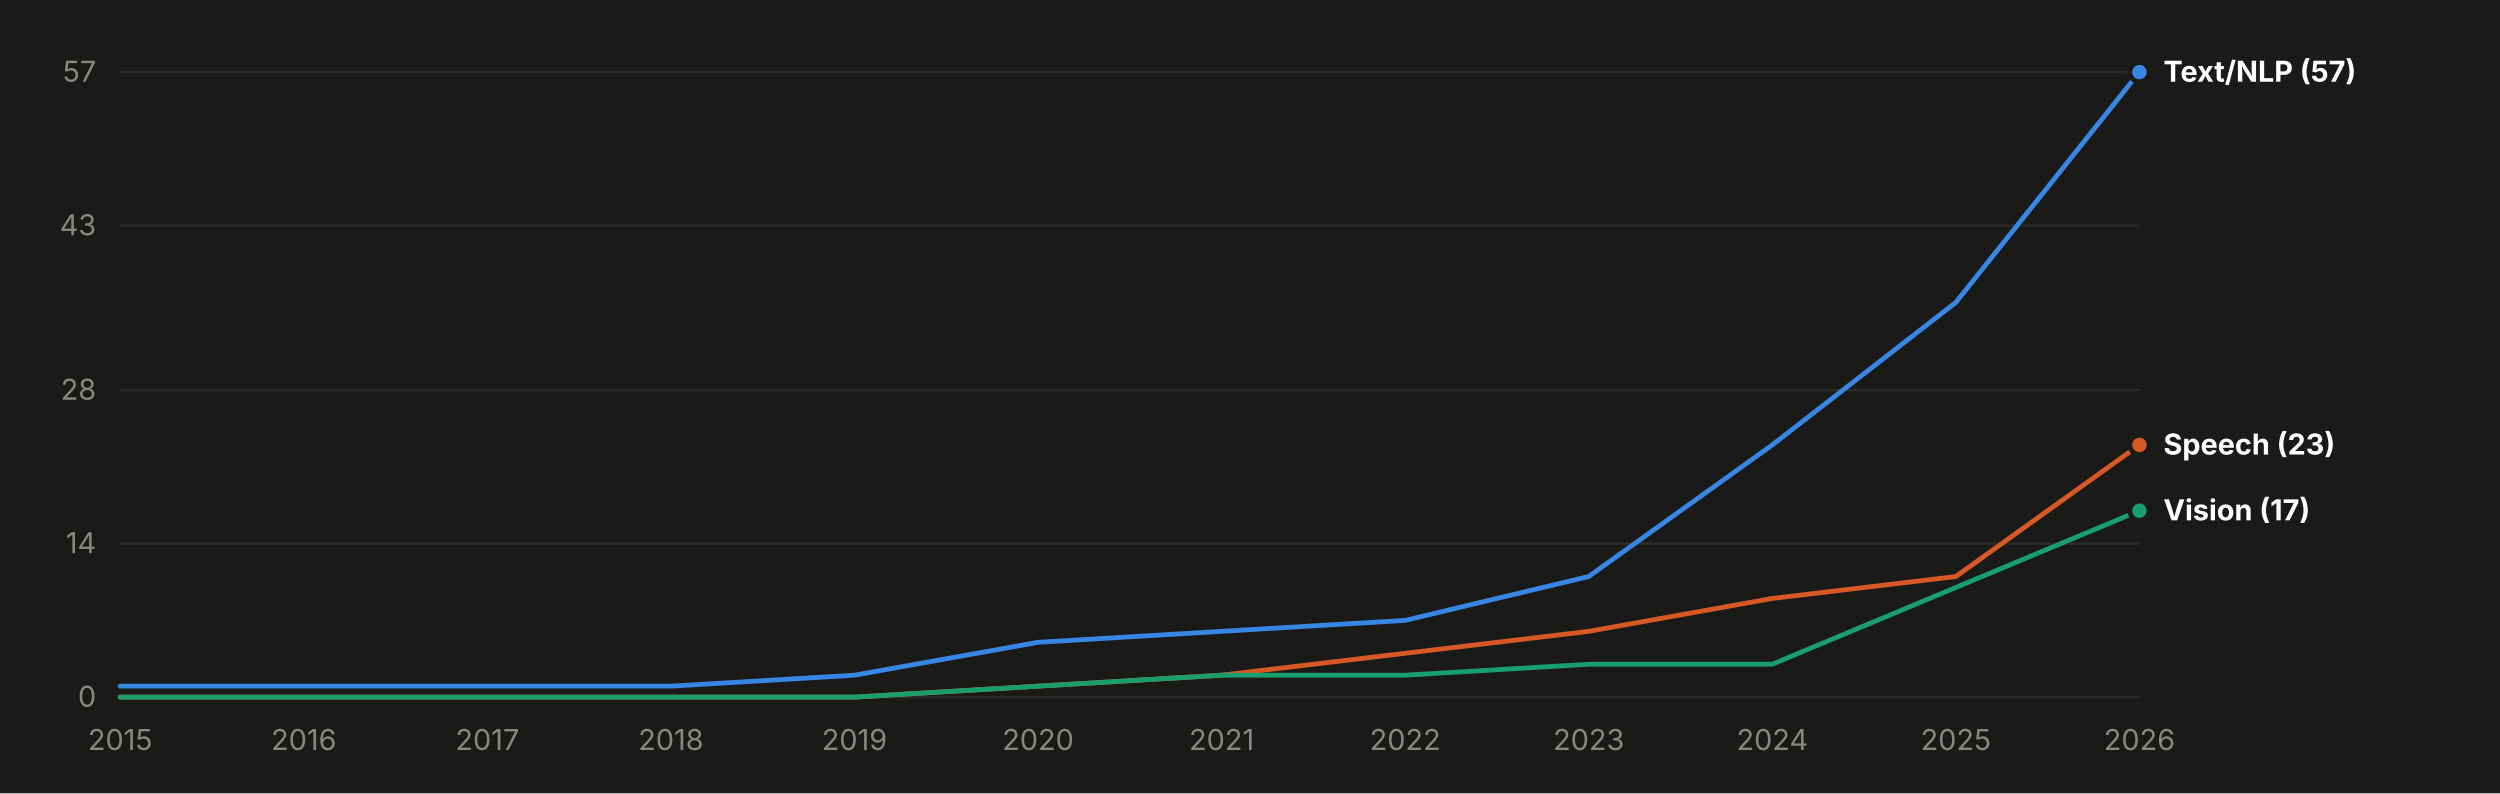
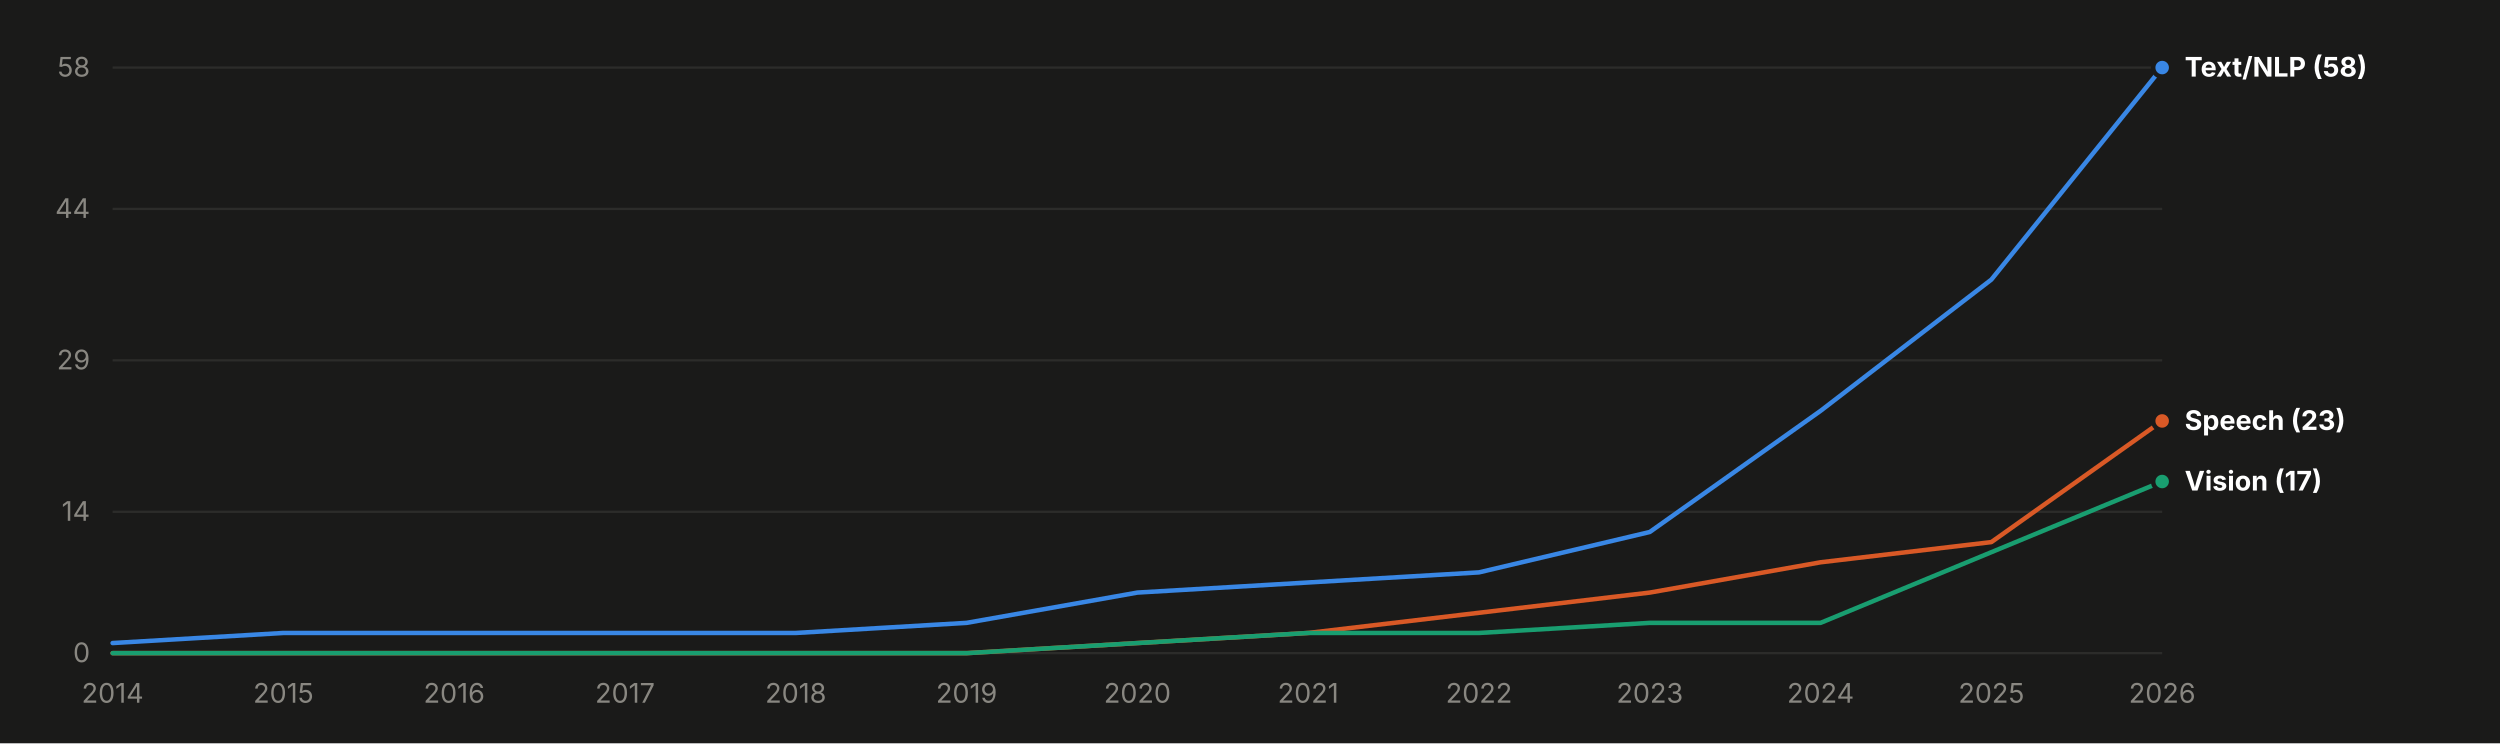
- <svg xmlns="http://www.w3.org/2000/svg" width="1040" height="330" viewBox="0 0 1040 330">
-   <rect width="1040" height="330" fill="#1a1a19" />
+ <svg xmlns="http://www.w3.org/2000/svg" width="1110" height="330" viewBox="0 0 1110 330">
+   <rect width="1110" height="330" fill="#1a1a19" />
  <style>text{font-family:"Segoe UI",Inter,Arial,sans-serif;fill:#ffffff}.title{font-size:22px;font-weight:700}.sub{font-size:12px;fill:#c3c2b7}.muted{font-size:11px;fill:#898781}.axis{font-size:12px;fill:#898781}.grid{stroke:#2c2c2a;stroke-width:1}.legend{font-size:12px;fill:#c3c2b7}.endlabel{font-size:12px;font-weight:700}</style>
-   <line x1="50" y1="290.0" x2="890" y2="290.0" class="grid" />
+   <line x1="50" y1="290.0" x2="960" y2="290.0" class="grid" />
  <text x="40" y="294.0" text-anchor="end" class="axis">0</text>
-   <line x1="50" y1="226.14" x2="890" y2="226.14" class="grid" />
-   <text x="40" y="230.14" text-anchor="end" class="axis">14</text>
-   <line x1="50" y1="162.281" x2="890" y2="162.281" class="grid" />
-   <text x="40" y="166.281" text-anchor="end" class="axis">28</text>
-   <line x1="50" y1="93.86" x2="890" y2="93.86" class="grid" />
-   <text x="40" y="97.86" text-anchor="end" class="axis">43</text>
-   <line x1="50" y1="30.0" x2="890" y2="30.0" class="grid" />
-   <text x="40" y="34.0" text-anchor="end" class="axis">57</text>
-   <text x="50.0" y="312" text-anchor="middle" class="axis">2015</text>
-   <text x="126.364" y="312" text-anchor="middle" class="axis">2016</text>
-   <text x="202.727" y="312" text-anchor="middle" class="axis">2017</text>
-   <text x="279.091" y="312" text-anchor="middle" class="axis">2018</text>
-   <text x="355.455" y="312" text-anchor="middle" class="axis">2019</text>
-   <text x="431.818" y="312" text-anchor="middle" class="axis">2020</text>
-   <text x="508.182" y="312" text-anchor="middle" class="axis">2021</text>
-   <text x="584.545" y="312" text-anchor="middle" class="axis">2022</text>
-   <text x="660.909" y="312" text-anchor="middle" class="axis">2023</text>
-   <text x="737.273" y="312" text-anchor="middle" class="axis">2024</text>
-   <text x="813.636" y="312" text-anchor="middle" class="axis">2025</text>
-   <text x="890.0" y="312" text-anchor="middle" class="axis">2026</text>
-   <polyline points="50.0,285.439 126.364,285.439 202.727,285.439 279.091,285.439 355.455,280.877 431.818,267.193 508.182,262.632 584.545,258.07 660.909,239.825 737.273,185.088 813.636,125.789 890.0,30.0" fill="none" stroke="#3987e5" stroke-width="2" stroke-linejoin="round" stroke-linecap="round" />
-   <circle cx="890.0" cy="30.0" r="4" fill="#3987e5" stroke="#1a1a19" stroke-width="2" />
-   <text x="900.0" y="34.0" class="endlabel" fill="#3987e5">Text/NLP (57)</text>
-   <polyline points="50.0,290.0 126.364,290.0 202.727,290.0 279.091,290.0 355.455,290.0 431.818,285.439 508.182,280.877 584.545,271.754 660.909,262.632 737.273,248.947 813.636,239.825 890.0,185.088" fill="none" stroke="#d95926" stroke-width="2" stroke-linejoin="round" stroke-linecap="round" />
-   <circle cx="890.0" cy="185.088" r="4" fill="#d95926" stroke="#1a1a19" stroke-width="2" />
-   <text x="900.0" y="189.088" class="endlabel" fill="#d95926">Speech (23)</text>
-   <polyline points="50.0,290.0 126.364,290.0 202.727,290.0 279.091,290.0 355.455,290.0 431.818,285.439 508.182,280.877 584.545,280.877 660.909,276.316 737.273,276.316 813.636,244.386 890.0,212.456" fill="none" stroke="#199e70" stroke-width="2" stroke-linejoin="round" stroke-linecap="round" />
-   <circle cx="890.0" cy="212.456" r="4" fill="#199e70" stroke="#1a1a19" stroke-width="2" />
-   <text x="900.0" y="216.456" class="endlabel" fill="#199e70">Vision (17)</text>
+   <line x1="50" y1="227.241" x2="960" y2="227.241" class="grid" />
+   <text x="40" y="231.241" text-anchor="end" class="axis">14</text>
+   <line x1="50" y1="160.0" x2="960" y2="160.0" class="grid" />
+   <text x="40" y="164.0" text-anchor="end" class="axis">29</text>
+   <line x1="50" y1="92.759" x2="960" y2="92.759" class="grid" />
+   <text x="40" y="96.759" text-anchor="end" class="axis">44</text>
+   <line x1="50" y1="30.0" x2="960" y2="30.0" class="grid" />
+   <text x="40" y="34.0" text-anchor="end" class="axis">58</text>
+   <text x="50.0" y="312" text-anchor="middle" class="axis">2014</text>
+   <text x="125.833" y="312" text-anchor="middle" class="axis">2015</text>
+   <text x="201.667" y="312" text-anchor="middle" class="axis">2016</text>
+   <text x="277.5" y="312" text-anchor="middle" class="axis">2017</text>
+   <text x="353.333" y="312" text-anchor="middle" class="axis">2018</text>
+   <text x="429.167" y="312" text-anchor="middle" class="axis">2019</text>
+   <text x="505.0" y="312" text-anchor="middle" class="axis">2020</text>
+   <text x="580.833" y="312" text-anchor="middle" class="axis">2021</text>
+   <text x="656.667" y="312" text-anchor="middle" class="axis">2022</text>
+   <text x="732.5" y="312" text-anchor="middle" class="axis">2023</text>
+   <text x="808.333" y="312" text-anchor="middle" class="axis">2024</text>
+   <text x="884.167" y="312" text-anchor="middle" class="axis">2025</text>
+   <text x="960.0" y="312" text-anchor="middle" class="axis">2026</text>
+   <polyline points="50.0,285.517 125.833,281.034 201.667,281.034 277.5,281.034 353.333,281.034 429.167,276.552 505.0,263.103 580.833,258.621 656.667,254.138 732.5,236.207 808.333,182.414 884.167,124.138 960.0,30.0" fill="none" stroke="#3987e5" stroke-width="2" stroke-linejoin="round" stroke-linecap="round" />
+   <circle cx="960.0" cy="30.0" r="4" fill="#3987e5" stroke="#1a1a19" stroke-width="2" />
+   <text x="970.0" y="34.0" class="endlabel" fill="#3987e5">Text/NLP (58)</text>
+   <polyline points="50.0,290.0 125.833,290.0 201.667,290.0 277.5,290.0 353.333,290.0 429.167,290.0 505.0,285.517 580.833,281.034 656.667,272.069 732.5,263.103 808.333,249.655 884.167,240.69 960.0,186.897" fill="none" stroke="#d95926" stroke-width="2" stroke-linejoin="round" stroke-linecap="round" />
+   <circle cx="960.0" cy="186.897" r="4" fill="#d95926" stroke="#1a1a19" stroke-width="2" />
+   <text x="970.0" y="190.897" class="endlabel" fill="#d95926">Speech (23)</text>
+   <polyline points="50.0,290.0 125.833,290.0 201.667,290.0 277.5,290.0 353.333,290.0 429.167,290.0 505.0,285.517 580.833,281.034 656.667,281.034 732.5,276.552 808.333,276.552 884.167,245.172 960.0,213.793" fill="none" stroke="#199e70" stroke-width="2" stroke-linejoin="round" stroke-linecap="round" />
+   <circle cx="960.0" cy="213.793" r="4" fill="#199e70" stroke="#1a1a19" stroke-width="2" />
+   <text x="970.0" y="217.793" class="endlabel" fill="#199e70">Vision (17)</text>
</svg>
